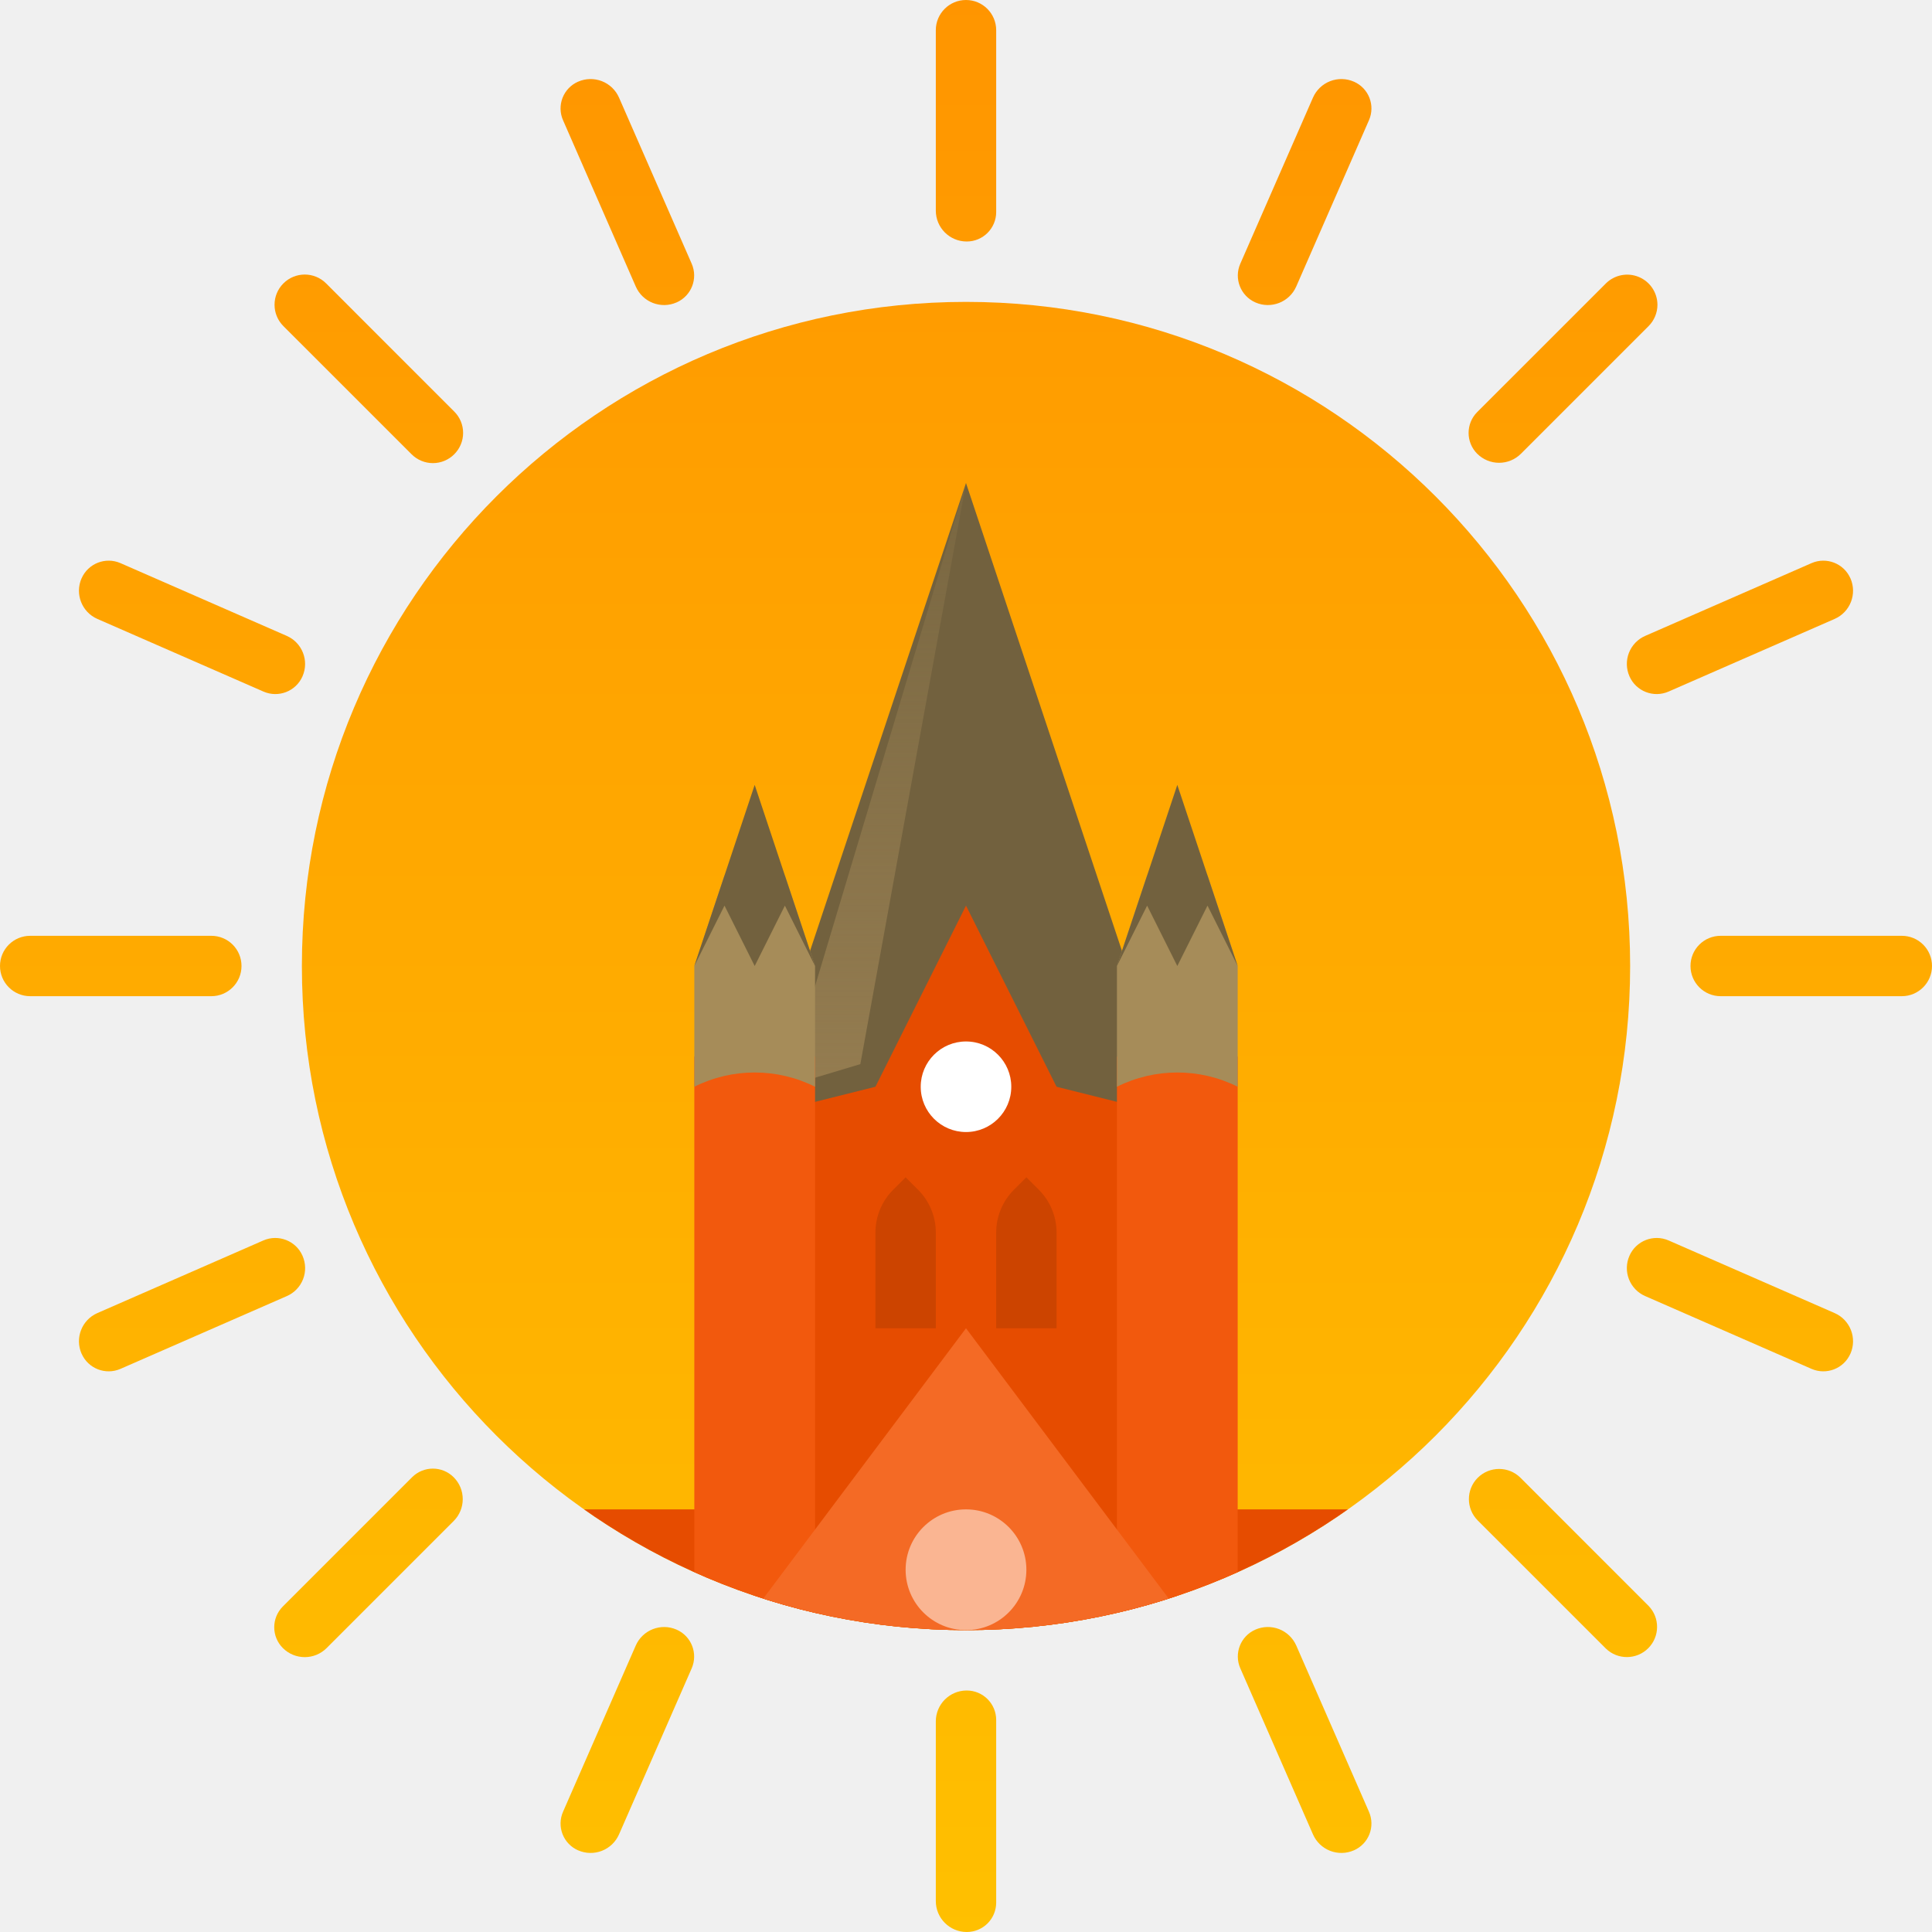
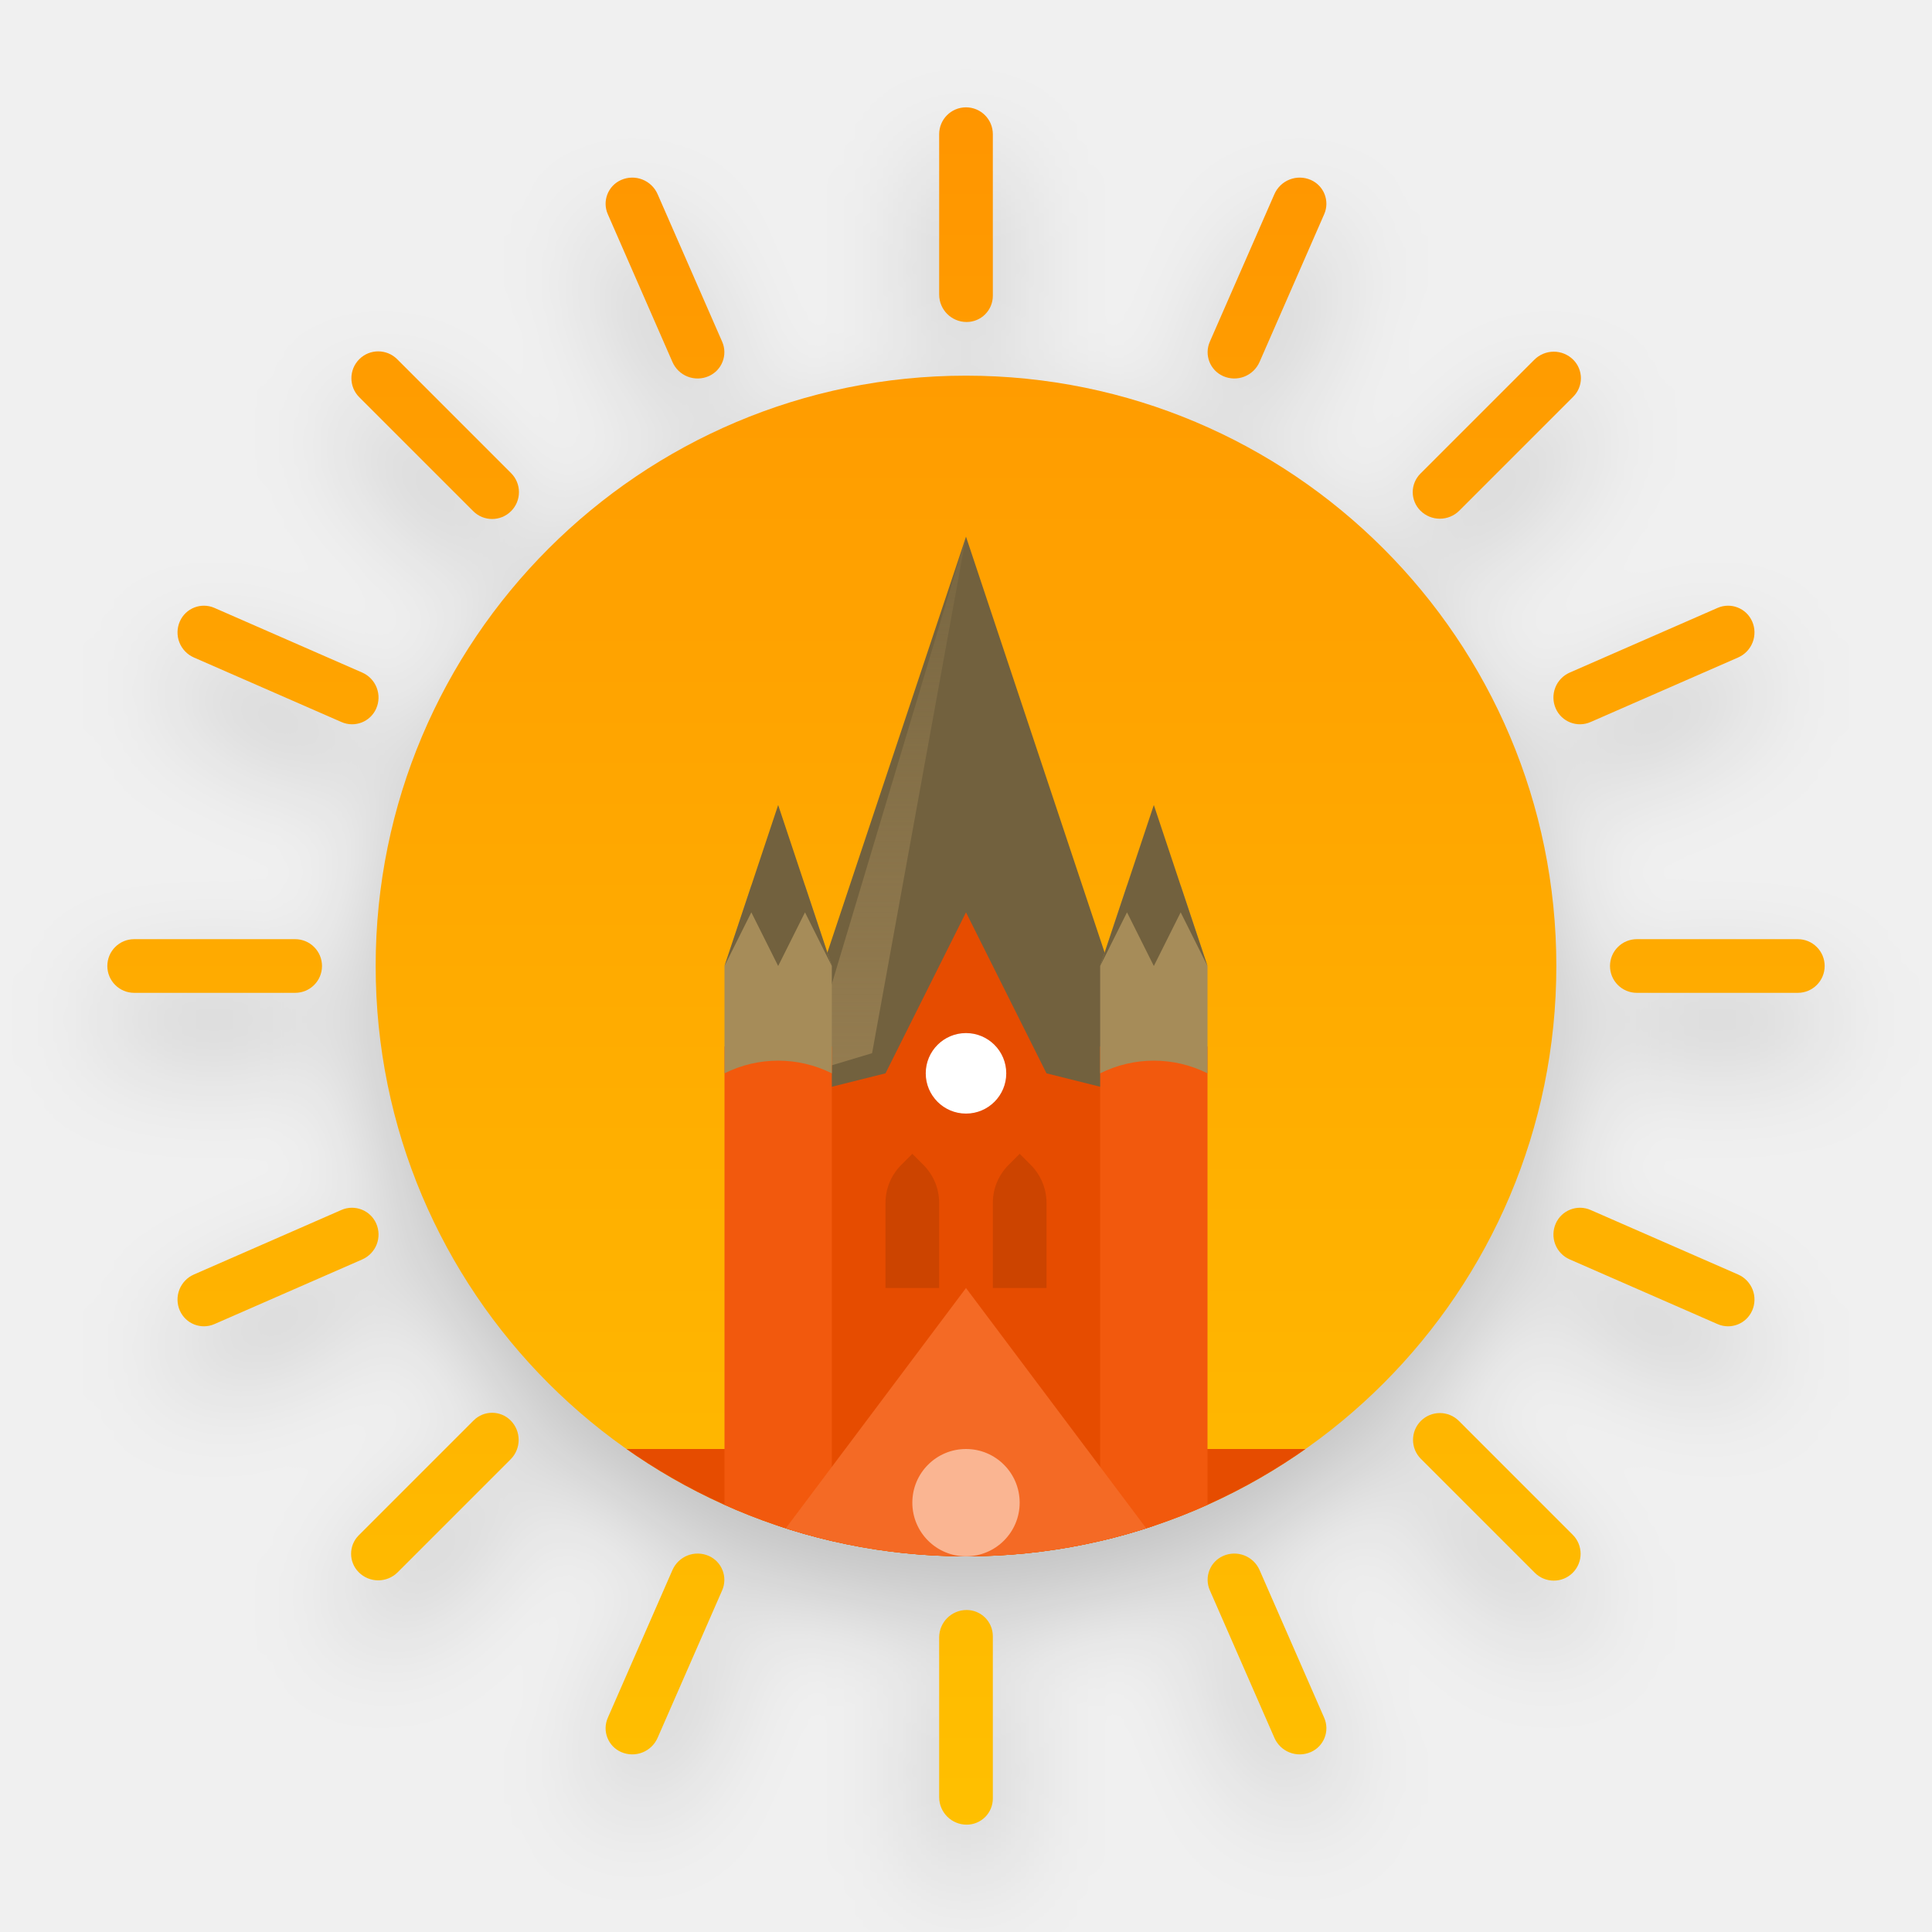
- <svg xmlns="http://www.w3.org/2000/svg" width="64" height="64" fill-rule="evenodd" clip-rule="evenodd" stroke-linejoin="round" stroke-miterlimit="1.414">
-   <circle cx="32" cy="32" r="24" fill="url(#a)" transform="matrix(.91667 0 0 .91667 2.667 2.667)" />
-   <path d="M33 63.026a.978.978 0 0 1-.285.689.978.978 0 0 1-.689.285h-.001A1.025 1.025 0 0 1 31 62.975v-5.952c0-.565.458-1.023 1.023-1.023h.001a.976.976 0 0 1 .976.976v6.05zM31 1a1 1 0 0 1 2 0v6.024a.976.976 0 0 1-.976.976h-.001A1.023 1.023 0 0 1 31 6.977V1z" fill="url(#b)" />
-   <path d="M19.149 61.294a.968.968 0 0 1-.498-1.276l2.409-5.507a1.027 1.027 0 0 1 1.351-.528h.001c.492.216.716.79.501 1.283l-2.406 5.498a1.028 1.028 0 0 1-1.357.53h-.001zM43.493 3.236a1.028 1.028 0 0 1 1.357-.53h.001c.49.215.713.786.498 1.276L42.94 9.49a1.027 1.027 0 0 1-1.352.529l-.001-.001a.973.973 0 0 1-.501-1.281l2.407-5.501z" fill="url(#c)" />
-   <path d="M10.82 54.594c-.4.401-1.049.401-1.45 0a.974.974 0 0 1 0-1.378l4.281-4.281a.974.974 0 0 1 1.378.001c.4.4.4 1.049 0 1.449l-4.209 4.209zM53.198 9.388a1.002 1.002 0 0 1 1.707.707c0 .265-.106.52-.293.707l-4.228 4.228a1.024 1.024 0 0 1-1.45 0h-.001a.978.978 0 0 1 0-1.378l4.265-4.264z" fill="url(#d)" />
-   <path d="M2.701 44.84a1.02 1.02 0 0 1 .525-1.343l5.497-2.405a.987.987 0 0 1 1.299.508v.001a1.01 1.01 0 0 1-.521 1.334l-5.509 2.41a.98.98 0 0 1-1.29-.504l-.001-.001zm57.307-26.185a.98.98 0 0 1 1.29.504l.001.001a1.02 1.02 0 0 1-.525 1.343l-5.5 2.406a.985.985 0 0 1-1.297-.507v-.001a1.013 1.013 0 0 1 .522-1.336l5.509-2.41z" fill="url(#e)" />
-   <path d="M63 31a.997.997 0 0 1 1 1 1 1 0 0 1-1 1h-6.001a.999.999 0 0 1-.999-.999V32a.997.997 0 0 1 1-1h6zm-63 .999C0 31.447.447 31 .999 31H7a.997.997 0 0 1 1 1v.001a.999.999 0 0 1-.999.999H1a1 1 0 0 1-1-1v-.001z" fill="url(#f)" />
-   <path d="M60.774 43.497a1.02 1.02 0 0 1 .525 1.343l-.001.001a.98.98 0 0 1-1.29.504l-5.51-2.411a1.01 1.01 0 0 1-.521-1.333V41.6a.987.987 0 0 1 1.299-.508l5.498 2.405zM2.702 19.159a.98.98 0 0 1 1.29-.504l5.506 2.409a1.016 1.016 0 0 1 .523 1.339v.001a.982.982 0 0 1-1.294.505l-5.501-2.406a1.02 1.02 0 0 1-.525-1.343l.001-.001z" fill="url(#g)" />
-   <path d="M54.612 53.198a1 1 0 0 1-1.414 1.414l-4.247-4.246a1 1 0 0 1 0-1.412l.001-.001a1.004 1.004 0 0 1 1.416 0l4.244 4.245zM9.389 9.387a1 1 0 0 1 1.413 0l4.245 4.246a.997.997 0 0 1 0 1.415l-.001.001a.997.997 0 0 1-1.411 0l-4.248-4.247a1 1 0 0 1 0-1.413l.002-.002z" fill="url(#h)" />
-   <path d="M45.349 60.018a.968.968 0 0 1-.498 1.276h-.001a1.028 1.028 0 0 1-1.357-.53l-2.407-5.501a.971.971 0 0 1 .5-1.279l.001-.001c.25-.109.533-.115.787-.016.253.099.457.296.567.545l2.408 5.506zM19.15 2.706a1.028 1.028 0 0 1 1.357.53l2.406 5.499a.975.975 0 0 1-.502 1.284h-.001a1.024 1.024 0 0 1-1.349-.527l-2.41-5.51a.968.968 0 0 1 .498-1.276h.001z" fill="url(#i)" />
-   <g>
-     <clipPath id="j">
-       <circle cx="32" cy="32" r="22" />
+ <svg xmlns="http://www.w3.org/2000/svg" width="72px" height="72px" version="1.1" xml:space="preserve" style="fill-rule:evenodd;clip-rule:evenodd;stroke-linejoin:round;stroke-miterlimit:1.414;">
+   <g style="filter:url(#_Effect1);">
+     <path id="Shadow" d="M37,69.026C37,69.284 36.897,69.532 36.715,69.715C36.532,69.897 36.284,70 36.026,70C36.026,70 36.025,70 36.025,70C35.459,70 35,69.541 35,68.975C35,67.439 35,64.558 35,63.023C35,62.458 35.458,62 36.023,62C36.023,62 36.024,62 36.024,62C36.283,62 36.531,62.103 36.714,62.286C36.897,62.469 37,62.717 37,62.976C37,64.515 37,67.488 37,69.026ZM49.349,66.018C49.564,66.508 49.341,67.079 48.851,67.294C48.851,67.294 48.85,67.294 48.85,67.294C48.6,67.404 48.316,67.41 48.061,67.31C47.807,67.211 47.602,67.014 47.493,66.764C46.869,65.338 45.695,62.656 45.086,61.263C44.871,60.772 45.095,60.199 45.586,59.984C45.587,59.984 45.587,59.983 45.587,59.983C45.837,59.874 46.12,59.868 46.374,59.967C46.627,60.066 46.831,60.262 46.941,60.512C47.564,61.938 48.74,64.625 49.349,66.018ZM23.149,67.294C22.659,67.079 22.436,66.508 22.651,66.018C23.26,64.625 24.437,61.936 25.06,60.511C25.169,60.262 25.373,60.066 25.626,59.967C25.879,59.868 26.162,59.874 26.411,59.983C26.411,59.983 26.411,59.983 26.412,59.983C26.904,60.199 27.128,60.773 26.913,61.266C26.303,62.659 25.131,65.339 24.507,66.764C24.398,67.014 24.193,67.211 23.939,67.31C23.684,67.41 23.4,67.404 23.15,67.294C23.15,67.294 23.149,67.294 23.149,67.294ZM58.612,59.198C59.002,59.588 59.002,60.221 58.612,60.612C58.424,60.799 58.17,60.905 57.905,60.905C57.64,60.905 57.385,60.799 57.198,60.612C56.11,59.524 54.038,57.452 52.951,56.366C52.562,55.976 52.562,55.344 52.951,54.954C52.952,54.954 52.952,54.954 52.952,54.953C53.14,54.766 53.394,54.66 53.66,54.66C53.925,54.66 54.18,54.766 54.368,54.953C55.455,56.041 57.525,58.111 58.612,59.198ZM14.82,60.594C14.42,60.995 13.771,60.995 13.37,60.594C13.37,60.594 13.37,60.594 13.37,60.594C12.989,60.213 12.989,59.596 13.37,59.216C14.458,58.128 16.563,56.023 17.651,54.935C18.031,54.555 18.648,54.555 19.028,54.935C19.029,54.935 19.029,54.935 19.029,54.936C19.429,55.336 19.429,55.985 19.029,56.385C17.943,57.471 15.906,59.508 14.82,60.594ZM36,16C48.142,16 58,25.858 58,38C58,50.142 48.142,60 36,60C23.858,60 14,50.142 14,38C14,25.858 23.858,16 36,16ZM64.774,49.497C65.022,49.605 65.216,49.808 65.315,50.06C65.413,50.312 65.407,50.592 65.299,50.84C65.299,50.84 65.298,50.841 65.298,50.841C65.081,51.336 64.504,51.562 64.008,51.345C62.608,50.732 59.917,49.555 58.498,48.934C58.252,48.827 58.059,48.626 57.961,48.376C57.863,48.125 57.869,47.847 57.977,47.601C57.977,47.6 57.977,47.6 57.977,47.6C58.196,47.101 58.777,46.874 59.276,47.092C60.676,47.704 63.355,48.876 64.774,49.497ZM6.701,50.84C6.593,50.592 6.587,50.312 6.685,50.06C6.784,49.808 6.978,49.605 7.226,49.497C8.644,48.877 11.323,47.705 12.723,47.092C13.222,46.874 13.803,47.101 14.022,47.6C14.022,47.601 14.022,47.601 14.022,47.601C14.13,47.847 14.136,48.126 14.038,48.376C13.94,48.626 13.747,48.827 13.501,48.935C12.083,49.555 9.392,50.733 7.992,51.345C7.496,51.562 6.919,51.336 6.702,50.841C6.702,50.841 6.701,50.84 6.701,50.84ZM67,37C67.265,37 67.52,37.105 67.707,37.293C67.895,37.48 68,37.735 68,38C68,38.552 67.552,39 67,39C65.463,39 62.536,39 60.999,39C60.447,39 60,38.553 60,38.001C60,38.001 60,38 60,38C60,37.735 60.105,37.48 60.293,37.293C60.48,37.105 60.735,37 61,37C62.537,37 65.463,37 67,37ZM4,37.999C4,37.447 4.447,37 4.999,37C6.536,37 9.463,37 11,37C11.265,37 11.52,37.105 11.707,37.293C11.895,37.48 12,37.735 12,38C12,38 12,38.001 12,38.001C12,38.553 11.553,39 11.001,39C9.464,39 6.537,39 5,39C4.448,39 4,38.552 4,38C4,38 4,37.999 4,37.999ZM6.702,25.159C6.919,24.664 7.496,24.438 7.992,24.655C9.391,25.267 12.078,26.443 13.498,27.064C13.745,27.172 13.939,27.374 14.037,27.625C14.135,27.876 14.13,28.156 14.021,28.403C14.021,28.403 14.021,28.403 14.021,28.404C13.803,28.901 13.224,29.127 12.727,28.909C11.328,28.298 8.646,27.124 7.226,26.503C6.978,26.395 6.784,26.192 6.685,25.94C6.587,25.688 6.593,25.408 6.701,25.16C6.701,25.16 6.702,25.159 6.702,25.159ZM64.008,24.655C64.504,24.438 65.081,24.664 65.298,25.159C65.298,25.159 65.299,25.16 65.299,25.16C65.407,25.408 65.413,25.688 65.315,25.94C65.216,26.192 65.022,26.395 64.774,26.503C63.355,27.124 60.673,28.297 59.274,28.909C58.776,29.127 58.195,28.9 57.977,28.402C57.977,28.402 57.977,28.402 57.977,28.401C57.869,28.155 57.863,27.876 57.961,27.625C58.059,27.374 58.252,27.173 58.499,27.065C59.918,26.444 62.608,25.267 64.008,24.655ZM13.389,15.387C13.779,14.997 14.411,14.997 14.802,15.387C15.888,16.474 17.959,18.545 19.047,19.633C19.235,19.82 19.34,20.075 19.34,20.34C19.34,20.606 19.235,20.861 19.047,21.048C19.047,21.049 19.046,21.049 19.046,21.049C18.656,21.439 18.024,21.439 17.635,21.049C16.548,19.962 14.475,17.889 13.387,16.802C12.997,16.411 12.997,15.779 13.387,15.389C13.388,15.388 13.388,15.388 13.389,15.387ZM57.198,15.388C57.385,15.201 57.64,15.095 57.905,15.095C58.17,15.095 58.424,15.201 58.612,15.388C58.799,15.576 58.905,15.83 58.905,16.095C58.905,16.36 58.799,16.615 58.612,16.802C57.53,17.884 55.476,19.938 54.384,21.03C53.983,21.431 53.334,21.431 52.934,21.03C52.934,21.03 52.934,21.03 52.933,21.03C52.751,20.847 52.648,20.599 52.648,20.341C52.648,20.083 52.751,19.835 52.933,19.652C54.016,18.57 56.104,16.482 57.198,15.388ZM23.15,8.706C23.4,8.596 23.684,8.59 23.939,8.69C24.193,8.789 24.398,8.986 24.507,9.236C25.131,10.661 26.303,13.341 26.913,14.735C27.129,15.228 26.904,15.802 26.411,16.019C26.411,16.019 26.411,16.019 26.41,16.019C26.162,16.128 25.88,16.134 25.626,16.035C25.373,15.936 25.17,15.741 25.061,15.492C24.438,14.066 23.26,11.376 22.651,9.982C22.436,9.492 22.659,8.921 23.149,8.706C23.149,8.706 23.15,8.706 23.15,8.706ZM47.493,9.236C47.602,8.986 47.807,8.789 48.061,8.69C48.316,8.59 48.6,8.596 48.85,8.706C48.85,8.706 48.851,8.706 48.851,8.706C49.341,8.921 49.564,9.492 49.349,9.982C48.74,11.375 47.563,14.064 46.94,15.49C46.83,15.74 46.627,15.935 46.373,16.035C46.119,16.134 45.837,16.128 45.588,16.019C45.587,16.018 45.587,16.018 45.587,16.018C45.095,15.803 44.871,15.229 45.086,14.737C45.695,13.344 46.869,10.662 47.493,9.236ZM35,7C35,6.448 35.448,6 36,6C36.552,6 37,6.448 37,7C37,8.545 37,11.494 37,13.024C37,13.283 36.897,13.531 36.714,13.714C36.531,13.897 36.283,14 36.024,14C36.024,14 36.023,14 36.023,14C35.458,14 35,13.542 35,12.977C35,11.434 35,8.529 35,7Z" style="fill-opacity:0.2;" />
+   </g>
+   <g id="Sun">
+     <circle id="Sun1" cx="36" cy="36" r="22" style="fill:url(#_Linear2);" />
+     <g id="Rays">
+       <path d="M37,67.026C37,67.284 36.897,67.532 36.715,67.715C36.532,67.897 36.284,68 36.026,68C36.026,68 36.025,68 36.025,68C35.459,68 35,67.541 35,66.975C35,65.439 35,62.558 35,61.023C35,60.458 35.458,60 36.023,60C36.023,60 36.024,60 36.024,60C36.283,60 36.531,60.103 36.714,60.286C36.897,60.469 37,60.717 37,60.976C37,62.515 37,65.488 37,67.026ZM35,5C35,4.448 35.448,4 36,4C36.552,4 37,4.448 37,5C37,6.545 37,9.494 37,11.024C37,11.283 36.897,11.531 36.714,11.714C36.531,11.897 36.283,12 36.024,12C36.024,12 36.023,12 36.023,12C35.458,12 35,11.542 35,10.977C35,9.434 35,6.529 35,5Z" style="fill:url(#_Linear3);" />
+       <path d="M23.149,65.294C22.659,65.079 22.436,64.508 22.651,64.018C23.26,62.625 24.437,59.936 25.06,58.511C25.169,58.262 25.373,58.066 25.626,57.967C25.879,57.868 26.162,57.874 26.411,57.983C26.411,57.983 26.411,57.983 26.412,57.983C26.904,58.199 27.128,58.773 26.913,59.266C26.303,60.659 25.131,63.339 24.507,64.764C24.398,65.014 24.193,65.211 23.939,65.31C23.684,65.41 23.4,65.404 23.15,65.294C23.15,65.294 23.149,65.294 23.149,65.294ZM47.493,7.236C47.602,6.986 47.807,6.789 48.061,6.69C48.316,6.59 48.6,6.596 48.85,6.706C48.85,6.706 48.851,6.706 48.851,6.706C49.341,6.921 49.564,7.492 49.349,7.982C48.74,9.375 47.563,12.064 46.94,13.49C46.83,13.74 46.627,13.935 46.373,14.035C46.119,14.134 45.837,14.128 45.588,14.019C45.587,14.018 45.587,14.018 45.587,14.018C45.095,13.803 44.871,13.229 45.086,12.737C45.695,11.344 46.869,8.662 47.493,7.236Z" style="fill:url(#_Linear4);" />
+       <path d="M14.82,58.594C14.42,58.995 13.771,58.995 13.37,58.594C13.37,58.594 13.37,58.594 13.37,58.594C12.989,58.213 12.989,57.596 13.37,57.216C14.458,56.128 16.563,54.023 17.651,52.935C18.031,52.555 18.648,52.555 19.028,52.935C19.029,52.935 19.029,52.935 19.029,52.936C19.429,53.336 19.429,53.985 19.029,54.385C17.943,55.471 15.906,57.508 14.82,58.594ZM57.18,13.406C57.372,13.214 57.633,13.106 57.905,13.106C58.177,13.106 58.437,13.214 58.63,13.406C58.63,13.406 58.63,13.406 58.63,13.406C58.813,13.589 58.916,13.837 58.916,14.095C58.916,14.353 58.813,14.601 58.63,14.784C57.554,15.86 55.482,17.932 54.384,19.03C53.983,19.431 53.334,19.431 52.934,19.03C52.934,19.03 52.934,19.03 52.933,19.03C52.751,18.847 52.648,18.599 52.648,18.341C52.648,18.083 52.751,17.835 52.933,17.652C54.01,16.576 56.082,14.504 57.18,13.406Z" style="fill:url(#_Linear5);" />
+       <path d="M6.701,48.84C6.593,48.592 6.587,48.312 6.685,48.06C6.784,47.808 6.978,47.605 7.226,47.497C8.644,46.877 11.323,45.705 12.723,45.092C13.222,44.874 13.803,45.101 14.022,45.6C14.022,45.601 14.022,45.601 14.022,45.601C14.13,45.847 14.136,46.126 14.038,46.376C13.94,46.626 13.747,46.827 13.501,46.935C12.083,47.555 9.392,48.733 7.992,49.345C7.496,49.562 6.919,49.336 6.702,48.841C6.702,48.841 6.701,48.84 6.701,48.84ZM64.008,22.655C64.504,22.438 65.081,22.664 65.298,23.159C65.298,23.159 65.299,23.16 65.299,23.16C65.407,23.408 65.413,23.688 65.315,23.94C65.216,24.192 65.022,24.395 64.774,24.503C63.355,25.124 60.673,26.297 59.274,26.909C58.776,27.127 58.195,26.9 57.977,26.402C57.977,26.402 57.977,26.402 57.977,26.401C57.869,26.155 57.863,25.876 57.961,25.625C58.059,25.374 58.252,25.173 58.499,25.065C59.918,24.444 62.608,23.267 64.008,22.655Z" style="fill:url(#_Linear6);" />
+       <path d="M67,35C67.265,35 67.52,35.105 67.707,35.293C67.895,35.48 68,35.735 68,36C68,36.552 67.552,37 67,37C65.463,37 62.536,37 60.999,37C60.447,37 60,36.553 60,36.001C60,36.001 60,36 60,36C60,35.735 60.105,35.48 60.293,35.293C60.48,35.105 60.735,35 61,35C62.537,35 65.463,35 67,35ZM4,35.999C4,35.447 4.447,35 4.999,35C6.536,35 9.463,35 11,35C11.265,35 11.52,35.105 11.707,35.293C11.895,35.48 12,35.735 12,36C12,36 12,36.001 12,36.001C12,36.553 11.553,37 11.001,37C9.464,37 6.537,37 5,37C4.448,37 4,36.552 4,36C4,36 4,35.999 4,35.999Z" style="fill:url(#_Linear7);" />
+       <path d="M64.774,47.497C65.022,47.605 65.216,47.808 65.315,48.06C65.413,48.312 65.407,48.592 65.299,48.84C65.299,48.84 65.298,48.841 65.298,48.841C65.081,49.336 64.504,49.562 64.008,49.345C62.608,48.732 59.917,47.555 58.498,46.934C58.252,46.827 58.059,46.626 57.961,46.376C57.863,46.125 57.869,45.847 57.977,45.601C57.977,45.6 57.977,45.6 57.977,45.6C58.196,45.101 58.777,44.874 59.276,45.092C60.676,45.704 63.355,46.876 64.774,47.497ZM6.702,23.159C6.919,22.664 7.496,22.438 7.992,22.655C9.391,23.267 12.078,24.443 13.498,25.064C13.745,25.172 13.939,25.374 14.037,25.625C14.135,25.876 14.13,26.156 14.021,26.403C14.021,26.403 14.021,26.403 14.021,26.404C13.803,26.901 13.224,27.127 12.727,26.909C11.328,26.298 8.646,25.124 7.226,24.503C6.978,24.395 6.784,24.192 6.685,23.94C6.587,23.688 6.593,23.408 6.701,23.16C6.701,23.16 6.702,23.159 6.702,23.159Z" style="fill:url(#_Linear8);" />
+       <path d="M58.612,57.198C59.002,57.588 59.002,58.221 58.612,58.612C58.612,58.612 58.611,58.612 58.611,58.613C58.221,59.003 57.589,59.003 57.198,58.613C56.111,57.525 54.038,55.453 52.951,54.366C52.562,53.976 52.562,53.344 52.951,52.954C52.952,52.954 52.952,52.954 52.952,52.953C53.14,52.766 53.394,52.66 53.66,52.66C53.925,52.66 54.18,52.766 54.368,52.953C55.455,54.041 57.525,56.111 58.612,57.198ZM13.389,13.387C13.779,12.997 14.411,12.997 14.802,13.387C15.888,14.474 17.959,16.545 19.047,17.633C19.235,17.82 19.34,18.075 19.34,18.34C19.34,18.606 19.235,18.861 19.047,19.048C19.047,19.049 19.046,19.049 19.046,19.049C18.656,19.439 18.024,19.439 17.635,19.049C16.548,17.962 14.476,15.89 13.388,14.802C12.998,14.412 12.998,13.779 13.388,13.388C13.388,13.388 13.389,13.388 13.389,13.387Z" style="fill:url(#_Linear9);" />
+       <path d="M49.349,64.018C49.564,64.508 49.341,65.079 48.851,65.294C48.851,65.294 48.85,65.294 48.85,65.294C48.6,65.404 48.316,65.41 48.061,65.31C47.807,65.211 47.602,65.014 47.493,64.764C46.869,63.338 45.695,60.656 45.086,59.263C44.871,58.772 45.095,58.199 45.586,57.984C45.587,57.984 45.587,57.983 45.587,57.983C45.837,57.874 46.12,57.868 46.374,57.967C46.627,58.066 46.831,58.262 46.941,58.512C47.564,59.938 48.74,62.625 49.349,64.018ZM23.15,6.706C23.4,6.596 23.684,6.59 23.939,6.69C24.193,6.789 24.398,6.986 24.507,7.236C25.131,8.661 26.303,11.341 26.913,12.735C27.129,13.228 26.904,13.802 26.411,14.019C26.411,14.019 26.411,14.019 26.41,14.019C26.162,14.128 25.88,14.134 25.626,14.035C25.373,13.936 25.17,13.741 25.061,13.492C24.438,12.066 23.26,9.376 22.651,7.982C22.436,7.492 22.659,6.921 23.149,6.706C23.149,6.706 23.15,6.706 23.15,6.706Z" style="fill:url(#_Linear10);" />
+     </g>
+   </g>
+   <g id="Church">
+     <clipPath id="_clip11">
+       <circle cx="36" cy="36" r="22" />
    </clipPath>
-     <g clip-path="url(#j)">
-       <path d="M8 50h48v6H8v-6z" fill="#e64c00" />
-       <path d="M25 37l7-9 7 9v19H25V37z" fill="#e64c00" />
-       <path d="M25 37l7-21 7 21-4-1-3-6-3 6-4 1z" fill="#72613e" />
-       <path d="M32 16l-3.5 19.25L26 36l6-20z" fill="url(#k)" />
-       <circle cx="32.5" cy="36.5" r="1.5" fill="#fff" transform="translate(-.5 -.5)" />
-       <path d="M29 44v-3.172a2 2 0 0 1 .586-1.414L30 39l.414.414A2 2 0 0 1 31 40.828V44h-2z" fill="#c40" />
-       <g>
-         <path d="M33 44v-3.172a2 2 0 0 1 .586-1.414L34 39l.414.414A2 2 0 0 1 35 40.828V44h-2z" fill="#c40" />
+     <g clip-path="url(#_clip11)">
+       <path id="Roof" d="M12,54L60,54L60,60L12,60L12,54Z" style="fill:#e64c00;" />
+       <g id="Nave">
+         <path id="Nave1" d="M29,41L36,32L43,41L43,60L29,60L29,41Z" style="fill:#e64c00;" />
+         <g id="Roof1">
+           <path id="Roof2" d="M29,41L36,20L43,41L39,40L36,34L33,40L29,41Z" style="fill:#72613e;" />
+           <path id="Roof-Reflection" d="M36,20L32.5,39.25L30,40L36,20Z" style="fill:url(#_Linear12);" />
+         </g>
+         <circle id="Clock" cx="36" cy="40" r="1.5" style="fill:#fff;" />
+         <path id="Left-Window" d="M33,48C33,48 33,46 33,44.828C33,44.298 33.211,43.789 33.586,43.414C33.804,43.196 34,43 34,43C34,43 34.196,43.196 34.414,43.414C34.789,43.789 35,44.298 35,44.828C35,46 35,48 35,48L33,48Z" style="fill:#c40;" />
+         <path id="Right-Window" d="M37,48C37,48 37,46 37,44.828C37,44.298 37.211,43.789 37.586,43.414C37.804,43.196 38,43 38,43C38,43 38.196,43.196 38.414,43.414C38.789,43.789 39,44.298 39,44.828C39,46 39,48 39,48L37,48Z" style="fill:#c40;" />
      </g>
-       <g>
-         <path fill="#f2590d" d="M23 35h4v21h-4z" />
-         <path d="M23 32l1-3h2l1 3v4a4.47 4.47 0 0 0-4 0v-4z" fill="#a68c59" />
-         <path d="M23 32l2-6 2 6-1-2-1 2-1-2-1 2z" fill="#72613e" />
+       <g id="Left-Tower">
+         <rect id="Tower" x="27" y="39" width="4" height="21" style="fill:#f2590d;" />
+         <path id="Top" d="M27,36L28,33L30,33L31,36L31,40C31,40 31,40 31,40C29.741,39.37 28.259,39.37 27,40C27,40 27,40 27,40L27,36Z" style="fill:#a68c59;" />
+         <path id="Roof3" d="M27,36L29,30L31,36L30,34L29,36L28,34L27,36Z" style="fill:#72613e;" />
      </g>
-       <g>
-         <path fill="#f2590d" d="M37 35h4v21h-4z" />
-         <path d="M37 32l1-3h2l1 3v4a4.47 4.47 0 0 0-4 0v-4z" fill="#a68c59" />
-         <path d="M37 32l2-6 2 6-1-2-1 2-1-2-1 2z" fill="#72613e" />
+       <g id="Right-Tower">
+         <rect id="Tower1" x="41" y="39" width="4" height="21" style="fill:#f2590d;" />
+         <path id="Top1" d="M41,36L42,33L44,33L45,36L45,40C45,40 45,40 45,40C43.741,39.37 42.259,39.37 41,40C41,40 41,40 41,40L41,36Z" style="fill:#a68c59;" />
+         <path id="Roof4" d="M41,36L43,30L45,36L44,34L43,36L42,34L41,36Z" style="fill:#72613e;" />
      </g>
-       <g>
-         <path d="M23 56l9-12 9 12H23z" fill="#f46a25" />
-         <circle cx="32" cy="48" r="1" fill="#fff" fill-opacity=".5" transform="matrix(2 0 0 2 -32 -44)" />
+       <g id="Entrance">
+         <path id="Gable" d="M27,60L36,48L45,60L27,60Z" style="fill:#f46a25;" />
+         <circle id="Window" cx="36" cy="56" r="2" style="fill:#fff;fill-opacity:0.5;" />
      </g>
    </g>
  </g>
  <defs>
-     <linearGradient id="a" x2="1" gradientUnits="userSpaceOnUse" gradientTransform="matrix(0 -69.8182 69.8182 0 32 66.91)">
-       <stop offset="0" stop-color="#ffc000" />
-       <stop offset="1" stop-color="#ff9500" />
+     <filter id="_Effect1" filterUnits="userSpaceOnUse" x="-8" y="-6" width="88" height="88">
+       <feGaussianBlur in="SourceGraphic" stdDeviation="2" />
+     </filter>
+     <linearGradient id="_Linear2" x1="0" y1="0" x2="1" y2="0" gradientUnits="userSpaceOnUse" gradientTransform="matrix(2.66779e-09,-64,64,2.66779e-09,36,68)">
+       <stop offset="0" style="stop-color:#ffc000;stop-opacity:1" />
+       <stop offset="1" style="stop-color:#ff9500;stop-opacity:1" />
    </linearGradient>
-     <linearGradient id="b" x2="1" gradientUnits="userSpaceOnUse" gradientTransform="matrix(0 -64 64 0 32 64)">
-       <stop offset="0" stop-color="#ffc000" />
-       <stop offset="1" stop-color="#ff9500" />
+     <linearGradient id="_Linear3" x1="0" y1="0" x2="1" y2="0" gradientUnits="userSpaceOnUse" gradientTransform="matrix(1.81297e-14,-64,64,1.81297e-14,36,68)">
+       <stop offset="0" style="stop-color:#ffc000;stop-opacity:1" />
+       <stop offset="1" style="stop-color:#ff9500;stop-opacity:1" />
    </linearGradient>
-     <linearGradient id="c" x2="1" gradientUnits="userSpaceOnUse" gradientTransform="matrix(0 -64 64 0 32 64)">
-       <stop offset="0" stop-color="#ffc000" />
-       <stop offset="1" stop-color="#ff9500" />
+     <linearGradient id="_Linear4" x1="0" y1="0" x2="1" y2="0" gradientUnits="userSpaceOnUse" gradientTransform="matrix(1.81297e-14,-64,64,1.81297e-14,36,68)">
+       <stop offset="0" style="stop-color:#ffc000;stop-opacity:1" />
+       <stop offset="1" style="stop-color:#ff9500;stop-opacity:1" />
    </linearGradient>
-     <linearGradient id="d" x2="1" gradientUnits="userSpaceOnUse" gradientTransform="matrix(0 -64 64 0 32 64)">
-       <stop offset="0" stop-color="#ffc000" />
-       <stop offset="1" stop-color="#ff9500" />
+     <linearGradient id="_Linear5" x1="0" y1="0" x2="1" y2="0" gradientUnits="userSpaceOnUse" gradientTransform="matrix(1.81297e-14,-64,64,1.81297e-14,36,68)">
+       <stop offset="0" style="stop-color:#ffc000;stop-opacity:1" />
+       <stop offset="1" style="stop-color:#ff9500;stop-opacity:1" />
    </linearGradient>
-     <linearGradient id="e" x2="1" gradientUnits="userSpaceOnUse" gradientTransform="matrix(0 -64 64 0 32 64)">
-       <stop offset="0" stop-color="#ffc000" />
-       <stop offset="1" stop-color="#ff9500" />
+     <linearGradient id="_Linear6" x1="0" y1="0" x2="1" y2="0" gradientUnits="userSpaceOnUse" gradientTransform="matrix(1.81297e-14,-64,64,1.81297e-14,36,68)">
+       <stop offset="0" style="stop-color:#ffc000;stop-opacity:1" />
+       <stop offset="1" style="stop-color:#ff9500;stop-opacity:1" />
    </linearGradient>
-     <linearGradient id="f" x2="1" gradientUnits="userSpaceOnUse" gradientTransform="matrix(0 -64 64 0 32 64)">
-       <stop offset="0" stop-color="#ffc000" />
-       <stop offset="1" stop-color="#ff9500" />
+     <linearGradient id="_Linear7" x1="0" y1="0" x2="1" y2="0" gradientUnits="userSpaceOnUse" gradientTransform="matrix(1.81297e-14,-64,64,1.81297e-14,36,68)">
+       <stop offset="0" style="stop-color:#ffc000;stop-opacity:1" />
+       <stop offset="1" style="stop-color:#ff9500;stop-opacity:1" />
    </linearGradient>
-     <linearGradient id="g" x2="1" gradientUnits="userSpaceOnUse" gradientTransform="matrix(0 -64 64 0 32 64)">
-       <stop offset="0" stop-color="#ffc000" />
-       <stop offset="1" stop-color="#ff9500" />
+     <linearGradient id="_Linear8" x1="0" y1="0" x2="1" y2="0" gradientUnits="userSpaceOnUse" gradientTransform="matrix(1.81297e-14,-64,64,1.81297e-14,36,68)">
+       <stop offset="0" style="stop-color:#ffc000;stop-opacity:1" />
+       <stop offset="1" style="stop-color:#ff9500;stop-opacity:1" />
    </linearGradient>
-     <linearGradient id="h" x2="1" gradientUnits="userSpaceOnUse" gradientTransform="matrix(0 -64 64 0 32 64)">
-       <stop offset="0" stop-color="#ffc000" />
-       <stop offset="1" stop-color="#ff9500" />
+     <linearGradient id="_Linear9" x1="0" y1="0" x2="1" y2="0" gradientUnits="userSpaceOnUse" gradientTransform="matrix(1.81297e-14,-64,64,1.81297e-14,36,68)">
+       <stop offset="0" style="stop-color:#ffc000;stop-opacity:1" />
+       <stop offset="1" style="stop-color:#ff9500;stop-opacity:1" />
    </linearGradient>
-     <linearGradient id="i" x2="1" gradientUnits="userSpaceOnUse" gradientTransform="matrix(0 -64 64 0 32 64)">
-       <stop offset="0" stop-color="#ffc000" />
-       <stop offset="1" stop-color="#ff9500" />
+     <linearGradient id="_Linear10" x1="0" y1="0" x2="1" y2="0" gradientUnits="userSpaceOnUse" gradientTransform="matrix(1.81297e-14,-64,64,1.81297e-14,36,68)">
+       <stop offset="0" style="stop-color:#ffc000;stop-opacity:1" />
+       <stop offset="1" style="stop-color:#ff9500;stop-opacity:1" />
    </linearGradient>
-     <linearGradient id="k" x2="1" gradientUnits="userSpaceOnUse" gradientTransform="matrix(0 -20 20 0 29 36)">
-       <stop offset="0" stop-color="#947c50" />
-       <stop offset="1" stop-color="#947d50" stop-opacity=".2" />
+     <linearGradient id="_Linear12" x1="0" y1="0" x2="1" y2="0" gradientUnits="userSpaceOnUse" gradientTransform="matrix(1.22465e-15,-20,20,1.22465e-15,33,40)">
+       <stop offset="0" style="stop-color:#947c50;stop-opacity:1" />
+       <stop offset="1" style="stop-color:#947d50;stop-opacity:0.2" />
    </linearGradient>
  </defs>
</svg>
